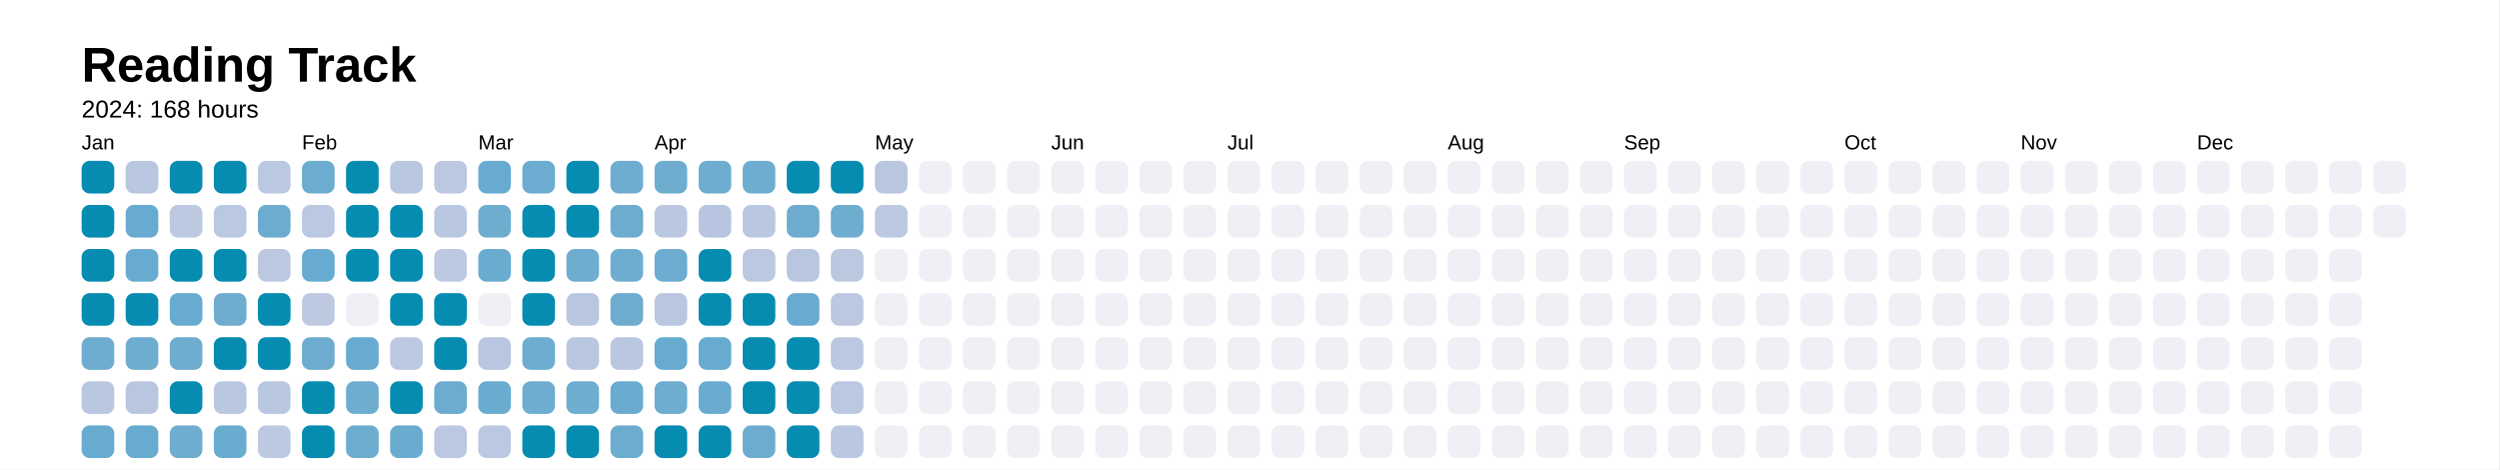
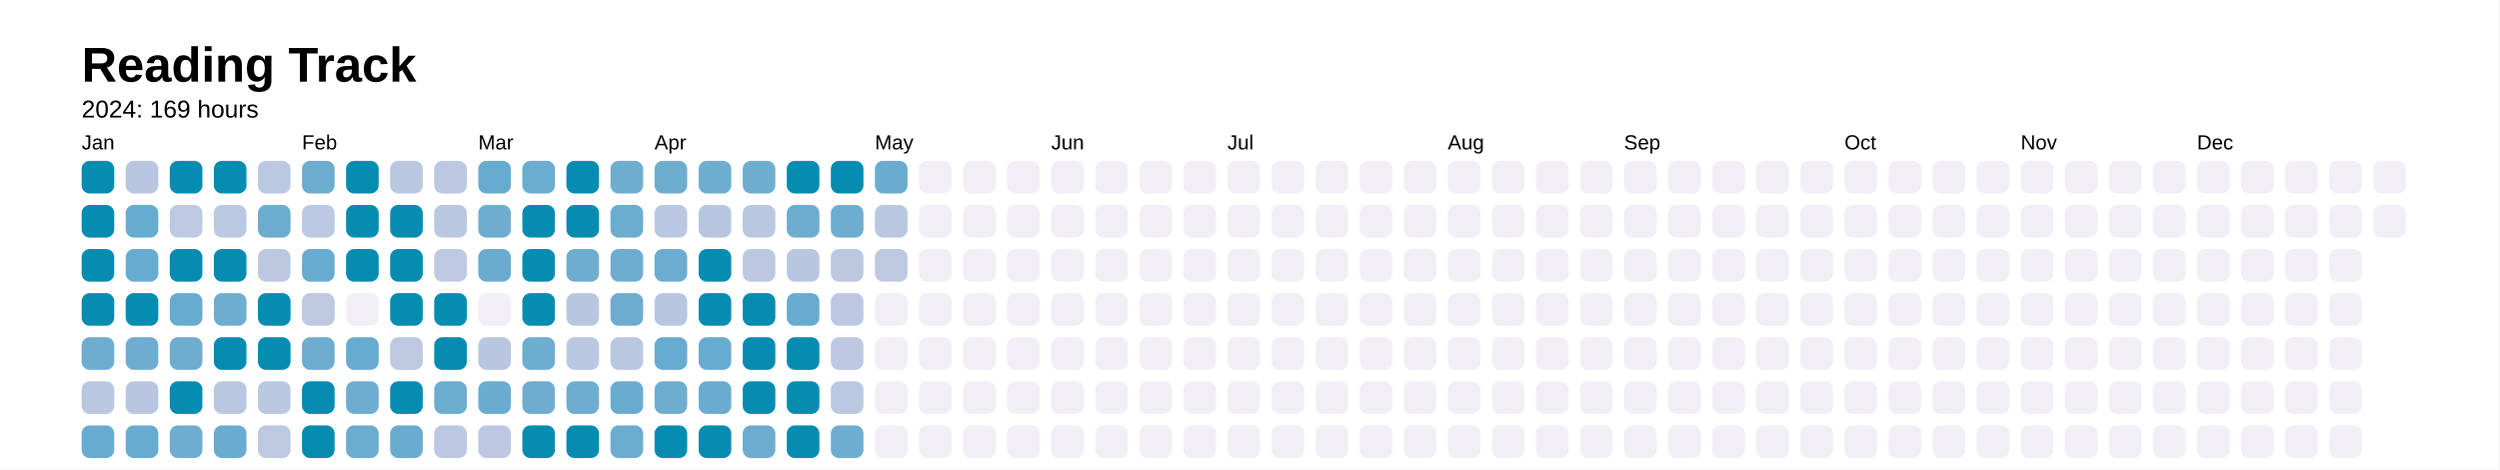
<svg xmlns="http://www.w3.org/2000/svg" baseProfile="full" height="57.5mm" version="1.1" viewBox="0,0,306.2,57.5" width="306.2mm">
  <defs />
  <rect fill="#FFFFFF" height="57.5" width="306.2" x="0" y="0" />
  <text fill="#000000" style="font-size:6px; font-family:Arial; font-weight:bold;" x="10" y="10">Reading Track</text>
-   <text fill="#000000" style="font-size:3px; font-family:Arial;" x="10" y="14.4">2024: 168 hours</text>
+   <text fill="#000000" style="font-size:3px; font-family:Arial;" x="10" y="14.4">2024: 169 hours</text>
  <text fill="#000000" style="font-size:2.5px; font-family:Arial" x="10" y="18.3">Jan</text>
  <rect fill="#058cb0" height="4" rx="1" ry="1" width="4" x="10" y="19.7" />
  <rect fill="#058cb0" height="4" rx="1" ry="1" width="4" x="10" y="25.1" />
  <rect fill="#058cb0" height="4" rx="1" ry="1" width="4" x="10" y="30.5" />
  <rect fill="#058cb0" height="4" rx="1" ry="1" width="4" x="10" y="35.9" />
  <rect fill="#6eadcf" height="4" rx="1" ry="1" width="4" x="10" y="41.3" />
  <rect fill="#bac7e0" height="4" rx="1" ry="1" width="4" x="10" y="46.7" />
  <rect fill="#67abd0" height="4" rx="1" ry="1" width="4" x="10" y="52.1" />
  <rect fill="#b8c6e0" height="4" rx="1" ry="1" width="4" x="15.4" y="19.7" />
  <rect fill="#68abd0" height="4" rx="1" ry="1" width="4" x="15.4" y="25.1" />
  <rect fill="#67abd0" height="4" rx="1" ry="1" width="4" x="15.4" y="30.5" />
  <rect fill="#058cb0" height="4" rx="1" ry="1" width="4" x="15.4" y="35.9" />
  <rect fill="#6eadcf" height="4" rx="1" ry="1" width="4" x="15.4" y="41.3" />
  <rect fill="#b9c6e0" height="4" rx="1" ry="1" width="4" x="15.4" y="46.7" />
  <rect fill="#67abd0" height="4" rx="1" ry="1" width="4" x="15.4" y="52.1" />
  <rect fill="#058cb0" height="4" rx="1" ry="1" width="4" x="20.8" y="19.7" />
  <rect fill="#bcc9e1" height="4" rx="1" ry="1" width="4" x="20.8" y="25.1" />
  <rect fill="#058cb0" height="4" rx="1" ry="1" width="4" x="20.8" y="30.5" />
  <rect fill="#68abd0" height="4" rx="1" ry="1" width="4" x="20.8" y="35.9" />
  <rect fill="#6fadcf" height="4" rx="1" ry="1" width="4" x="20.8" y="41.3" />
  <rect fill="#058cb0" height="4" rx="1" ry="1" width="4" x="20.8" y="46.7" />
  <rect fill="#6eadcf" height="4" rx="1" ry="1" width="4" x="20.8" y="52.1" />
  <rect fill="#058cb0" height="4" rx="1" ry="1" width="4" x="26.2" y="19.7" />
  <rect fill="#bbc8e1" height="4" rx="1" ry="1" width="4" x="26.2" y="25.1" />
  <rect fill="#058cb0" height="4" rx="1" ry="1" width="4" x="26.2" y="30.5" />
  <rect fill="#6eadcf" height="4" rx="1" ry="1" width="4" x="26.2" y="35.9" />
  <rect fill="#058cb0" height="4" rx="1" ry="1" width="4" x="26.2" y="41.3" />
  <rect fill="#b9c7e0" height="4" rx="1" ry="1" width="4" x="26.2" y="46.7" />
  <rect fill="#6aacd0" height="4" rx="1" ry="1" width="4" x="26.2" y="52.1" />
  <rect fill="#bbc8e1" height="4" rx="1" ry="1" width="4" x="31.6" y="19.7" />
  <rect fill="#6caccf" height="4" rx="1" ry="1" width="4" x="31.6" y="25.1" />
  <rect fill="#bbc8e0" height="4" rx="1" ry="1" width="4" x="31.6" y="30.5" />
  <rect fill="#058cb0" height="4" rx="1" ry="1" width="4" x="31.6" y="35.9" />
  <rect fill="#058cb0" height="4" rx="1" ry="1" width="4" x="31.6" y="41.3" />
  <rect fill="#bac7e0" height="4" rx="1" ry="1" width="4" x="31.6" y="46.7" />
  <rect fill="#bcc9e1" height="4" rx="1" ry="1" width="4" x="31.6" y="52.1" />
  <text fill="#000000" style="font-size:2.5px; font-family:Arial" x="37.0" y="18.3">Feb</text>
  <rect fill="#6caccf" height="4" rx="1" ry="1" width="4" x="37.0" y="19.7" />
  <rect fill="#bbc8e1" height="4" rx="1" ry="1" width="4" x="37.0" y="25.1" />
  <rect fill="#68abd0" height="4" rx="1" ry="1" width="4" x="37.0" y="30.5" />
  <rect fill="#bdc9e1" height="4" rx="1" ry="1" width="4" x="37.0" y="35.9" />
  <rect fill="#6daccf" height="4" rx="1" ry="1" width="4" x="37.0" y="41.3" />
  <rect fill="#058cb0" height="4" rx="1" ry="1" width="4" x="37.0" y="46.7" />
  <rect fill="#058cb0" height="4" rx="1" ry="1" width="4" x="37.0" y="52.1" />
  <rect fill="#058cb0" height="4" rx="1" ry="1" width="4" x="42.4" y="19.7" />
  <rect fill="#058cb0" height="4" rx="1" ry="1" width="4" x="42.4" y="25.1" />
  <rect fill="#058cb0" height="4" rx="1" ry="1" width="4" x="42.4" y="30.5" />
  <rect fill="#f1eef6" height="4" rx="1" ry="1" width="4" x="42.4" y="35.9" />
  <rect fill="#67abd0" height="4" rx="1" ry="1" width="4" x="42.4" y="41.3" />
  <rect fill="#6eadcf" height="4" rx="1" ry="1" width="4" x="42.4" y="46.7" />
  <rect fill="#6baccf" height="4" rx="1" ry="1" width="4" x="42.4" y="52.1" />
  <rect fill="#bac7e0" height="4" rx="1" ry="1" width="4" x="47.8" y="19.7" />
  <rect fill="#058cb0" height="4" rx="1" ry="1" width="4" x="47.8" y="25.1" />
  <rect fill="#058cb0" height="4" rx="1" ry="1" width="4" x="47.8" y="30.5" />
  <rect fill="#058cb0" height="4" rx="1" ry="1" width="4" x="47.8" y="35.9" />
  <rect fill="#bdc9e1" height="4" rx="1" ry="1" width="4" x="47.8" y="41.3" />
  <rect fill="#058cb0" height="4" rx="1" ry="1" width="4" x="47.8" y="46.7" />
  <rect fill="#6aacd0" height="4" rx="1" ry="1" width="4" x="47.8" y="52.1" />
  <rect fill="#bcc8e1" height="4" rx="1" ry="1" width="4" x="53.2" y="19.7" />
  <rect fill="#bac7e0" height="4" rx="1" ry="1" width="4" x="53.2" y="25.1" />
  <rect fill="#bdc9e1" height="4" rx="1" ry="1" width="4" x="53.2" y="30.5" />
  <rect fill="#058cb0" height="4" rx="1" ry="1" width="4" x="53.2" y="35.9" />
  <rect fill="#058cb0" height="4" rx="1" ry="1" width="4" x="53.2" y="41.3" />
  <rect fill="#6caccf" height="4" rx="1" ry="1" width="4" x="53.2" y="46.7" />
  <rect fill="#bcc8e1" height="4" rx="1" ry="1" width="4" x="53.2" y="52.1" />
  <text fill="#000000" style="font-size:2.5px; font-family:Arial" x="58.6" y="18.3">Mar</text>
  <rect fill="#68abd0" height="4" rx="1" ry="1" width="4" x="58.6" y="19.7" />
  <rect fill="#6fadcf" height="4" rx="1" ry="1" width="4" x="58.6" y="25.1" />
  <rect fill="#69acd0" height="4" rx="1" ry="1" width="4" x="58.6" y="30.5" />
  <rect fill="#f1eef6" height="4" rx="1" ry="1" width="4" x="58.6" y="35.9" />
  <rect fill="#b9c6e0" height="4" rx="1" ry="1" width="4" x="58.6" y="41.3" />
  <rect fill="#69acd0" height="4" rx="1" ry="1" width="4" x="58.6" y="46.7" />
  <rect fill="#bcc8e1" height="4" rx="1" ry="1" width="4" x="58.6" y="52.1" />
  <rect fill="#6bacd0" height="4" rx="1" ry="1" width="4" x="64" y="19.7" />
  <rect fill="#058cb0" height="4" rx="1" ry="1" width="4" x="64" y="25.1" />
  <rect fill="#058cb0" height="4" rx="1" ry="1" width="4" x="64" y="30.5" />
  <rect fill="#058cb0" height="4" rx="1" ry="1" width="4" x="64" y="35.9" />
  <rect fill="#6dadcf" height="4" rx="1" ry="1" width="4" x="64" y="41.3" />
  <rect fill="#6eadcf" height="4" rx="1" ry="1" width="4" x="64" y="46.7" />
  <rect fill="#058cb0" height="4" rx="1" ry="1" width="4" x="64" y="52.1" />
  <rect fill="#058cb0" height="4" rx="1" ry="1" width="4" x="69.4" y="19.7" />
  <rect fill="#058cb0" height="4" rx="1" ry="1" width="4" x="69.4" y="25.1" />
  <rect fill="#6eadcf" height="4" rx="1" ry="1" width="4" x="69.4" y="30.5" />
  <rect fill="#b9c6e0" height="4" rx="1" ry="1" width="4" x="69.4" y="35.9" />
  <rect fill="#bac7e0" height="4" rx="1" ry="1" width="4" x="69.4" y="41.3" />
  <rect fill="#6eadcf" height="4" rx="1" ry="1" width="4" x="69.4" y="46.7" />
  <rect fill="#058cb0" height="4" rx="1" ry="1" width="4" x="69.4" y="52.1" />
  <rect fill="#6eadcf" height="4" rx="1" ry="1" width="4" x="74.8" y="19.7" />
  <rect fill="#6baccf" height="4" rx="1" ry="1" width="4" x="74.8" y="25.1" />
  <rect fill="#6eadcf" height="4" rx="1" ry="1" width="4" x="74.8" y="30.5" />
  <rect fill="#6daccf" height="4" rx="1" ry="1" width="4" x="74.8" y="35.9" />
  <rect fill="#bac7e0" height="4" rx="1" ry="1" width="4" x="74.8" y="41.3" />
  <rect fill="#69acd0" height="4" rx="1" ry="1" width="4" x="74.8" y="46.7" />
  <rect fill="#6caccf" height="4" rx="1" ry="1" width="4" x="74.8" y="52.1" />
  <text fill="#000000" style="font-size:2.5px; font-family:Arial" x="80.2" y="18.3">Apr</text>
  <rect fill="#6fadcf" height="4" rx="1" ry="1" width="4" x="80.2" y="19.7" />
  <rect fill="#bac7e0" height="4" rx="1" ry="1" width="4" x="80.2" y="25.1" />
  <rect fill="#6bacd0" height="4" rx="1" ry="1" width="4" x="80.2" y="30.5" />
  <rect fill="#b8c6e0" height="4" rx="1" ry="1" width="4" x="80.2" y="35.9" />
  <rect fill="#67abd0" height="4" rx="1" ry="1" width="4" x="80.2" y="41.3" />
  <rect fill="#6fadcf" height="4" rx="1" ry="1" width="4" x="80.2" y="46.7" />
  <rect fill="#058cb0" height="4" rx="1" ry="1" width="4" x="80.2" y="52.1" />
  <rect fill="#6eadcf" height="4" rx="1" ry="1" width="4" x="85.6" y="19.7" />
  <rect fill="#b7c5e0" height="4" rx="1" ry="1" width="4" x="85.6" y="25.1" />
  <rect fill="#058cb0" height="4" rx="1" ry="1" width="4" x="85.6" y="30.5" />
  <rect fill="#058cb0" height="4" rx="1" ry="1" width="4" x="85.6" y="35.9" />
  <rect fill="#67abd0" height="4" rx="1" ry="1" width="4" x="85.6" y="41.3" />
  <rect fill="#6aacd0" height="4" rx="1" ry="1" width="4" x="85.6" y="46.7" />
  <rect fill="#058cb0" height="4" rx="1" ry="1" width="4" x="85.6" y="52.1" />
  <rect fill="#6eadcf" height="4" rx="1" ry="1" width="4" x="91" y="19.7" />
  <rect fill="#bac7e0" height="4" rx="1" ry="1" width="4" x="91" y="25.1" />
  <rect fill="#bcc8e1" height="4" rx="1" ry="1" width="4" x="91" y="30.5" />
  <rect fill="#058cb0" height="4" rx="1" ry="1" width="4" x="91" y="35.9" />
  <rect fill="#058cb0" height="4" rx="1" ry="1" width="4" x="91" y="41.3" />
  <rect fill="#058cb0" height="4" rx="1" ry="1" width="4" x="91" y="46.7" />
  <rect fill="#6daccf" height="4" rx="1" ry="1" width="4" x="91" y="52.1" />
  <rect fill="#058cb0" height="4" rx="1" ry="1" width="4" x="96.4" y="19.7" />
  <rect fill="#6daccf" height="4" rx="1" ry="1" width="4" x="96.4" y="25.1" />
  <rect fill="#b9c6e0" height="4" rx="1" ry="1" width="4" x="96.4" y="30.5" />
  <rect fill="#69abd0" height="4" rx="1" ry="1" width="4" x="96.4" y="35.9" />
  <rect fill="#058cb0" height="4" rx="1" ry="1" width="4" x="96.4" y="41.3" />
  <rect fill="#058cb0" height="4" rx="1" ry="1" width="4" x="96.4" y="46.7" />
  <rect fill="#058cb0" height="4" rx="1" ry="1" width="4" x="96.4" y="52.1" />
  <rect fill="#058cb0" height="4" rx="1" ry="1" width="4" x="101.8" y="19.7" />
  <rect fill="#6fadcf" height="4" rx="1" ry="1" width="4" x="101.8" y="25.1" />
  <rect fill="#bbc8e0" height="4" rx="1" ry="1" width="4" x="101.8" y="30.5" />
  <rect fill="#bcc8e1" height="4" rx="1" ry="1" width="4" x="101.8" y="35.9" />
  <rect fill="#bcc8e1" height="4" rx="1" ry="1" width="4" x="101.8" y="41.3" />
  <rect fill="#bbc8e1" height="4" rx="1" ry="1" width="4" x="101.8" y="46.7" />
-   <rect fill="#bac7e0" height="4" rx="1" ry="1" width="4" x="101.8" y="52.1" />
+   <rect fill="#6eadcf" height="4" rx="1" ry="1" width="4" x="101.8" y="52.1" />
  <text fill="#000000" style="font-size:2.5px; font-family:Arial" x="107.2" y="18.3">May</text>
-   <rect fill="#b9c6e0" height="4" rx="1" ry="1" width="4" x="107.2" y="19.7" />
-   <rect fill="#bdc9e1" height="4" rx="1" ry="1" width="4" x="107.2" y="25.1" />
-   <rect fill="#f1eef6" height="4" rx="1" ry="1" width="4" x="107.2" y="30.5" />
+   <rect fill="#6aacd0" height="4" rx="1" ry="1" width="4" x="107.2" y="19.7" />
+   <rect fill="#bac7e0" height="4" rx="1" ry="1" width="4" x="107.2" y="25.1" />
+   <rect fill="#bdc9e1" height="4" rx="1" ry="1" width="4" x="107.2" y="30.5" />
  <rect fill="#f1eef6" height="4" rx="1" ry="1" width="4" x="107.2" y="35.9" />
  <rect fill="#f1eef6" height="4" rx="1" ry="1" width="4" x="107.2" y="41.3" />
  <rect fill="#f1eef6" height="4" rx="1" ry="1" width="4" x="107.2" y="46.7" />
  <rect fill="#f1eef6" height="4" rx="1" ry="1" width="4" x="107.2" y="52.1" />
  <rect fill="#f1eef6" height="4" rx="1" ry="1" width="4" x="112.6" y="19.7" />
  <rect fill="#f1eef6" height="4" rx="1" ry="1" width="4" x="112.6" y="25.1" />
  <rect fill="#f1eef6" height="4" rx="1" ry="1" width="4" x="112.6" y="30.5" />
  <rect fill="#f1eef6" height="4" rx="1" ry="1" width="4" x="112.6" y="35.9" />
  <rect fill="#f1eef6" height="4" rx="1" ry="1" width="4" x="112.6" y="41.3" />
  <rect fill="#f1eef6" height="4" rx="1" ry="1" width="4" x="112.6" y="46.7" />
  <rect fill="#f1eef6" height="4" rx="1" ry="1" width="4" x="112.6" y="52.1" />
  <rect fill="#f1eef6" height="4" rx="1" ry="1" width="4" x="118" y="19.7" />
  <rect fill="#f1eef6" height="4" rx="1" ry="1" width="4" x="118" y="25.1" />
  <rect fill="#f1eef6" height="4" rx="1" ry="1" width="4" x="118" y="30.5" />
  <rect fill="#f1eef6" height="4" rx="1" ry="1" width="4" x="118" y="35.9" />
  <rect fill="#f1eef6" height="4" rx="1" ry="1" width="4" x="118" y="41.3" />
  <rect fill="#f1eef6" height="4" rx="1" ry="1" width="4" x="118" y="46.7" />
  <rect fill="#f1eef6" height="4" rx="1" ry="1" width="4" x="118" y="52.1" />
  <rect fill="#f1eef6" height="4" rx="1" ry="1" width="4" x="123.4" y="19.7" />
  <rect fill="#f1eef6" height="4" rx="1" ry="1" width="4" x="123.4" y="25.1" />
  <rect fill="#f1eef6" height="4" rx="1" ry="1" width="4" x="123.4" y="30.5" />
  <rect fill="#f1eef6" height="4" rx="1" ry="1" width="4" x="123.4" y="35.9" />
  <rect fill="#f1eef6" height="4" rx="1" ry="1" width="4" x="123.4" y="41.3" />
  <rect fill="#f1eef6" height="4" rx="1" ry="1" width="4" x="123.4" y="46.7" />
  <rect fill="#f1eef6" height="4" rx="1" ry="1" width="4" x="123.4" y="52.1" />
  <text fill="#000000" style="font-size:2.5px; font-family:Arial" x="128.8" y="18.3">Jun</text>
  <rect fill="#f1eef6" height="4" rx="1" ry="1" width="4" x="128.8" y="19.7" />
  <rect fill="#f1eef6" height="4" rx="1" ry="1" width="4" x="128.8" y="25.1" />
  <rect fill="#f1eef6" height="4" rx="1" ry="1" width="4" x="128.8" y="30.5" />
  <rect fill="#f1eef6" height="4" rx="1" ry="1" width="4" x="128.8" y="35.9" />
  <rect fill="#f1eef6" height="4" rx="1" ry="1" width="4" x="128.8" y="41.3" />
  <rect fill="#f1eef6" height="4" rx="1" ry="1" width="4" x="128.8" y="46.7" />
  <rect fill="#f1eef6" height="4" rx="1" ry="1" width="4" x="128.8" y="52.1" />
  <rect fill="#f1eef6" height="4" rx="1" ry="1" width="4" x="134.2" y="19.7" />
  <rect fill="#f1eef6" height="4" rx="1" ry="1" width="4" x="134.2" y="25.1" />
  <rect fill="#f1eef6" height="4" rx="1" ry="1" width="4" x="134.2" y="30.5" />
  <rect fill="#f1eef6" height="4" rx="1" ry="1" width="4" x="134.2" y="35.9" />
  <rect fill="#f1eef6" height="4" rx="1" ry="1" width="4" x="134.2" y="41.3" />
  <rect fill="#f1eef6" height="4" rx="1" ry="1" width="4" x="134.2" y="46.7" />
  <rect fill="#f1eef6" height="4" rx="1" ry="1" width="4" x="134.2" y="52.1" />
  <rect fill="#f1eef6" height="4" rx="1" ry="1" width="4" x="139.6" y="19.7" />
  <rect fill="#f1eef6" height="4" rx="1" ry="1" width="4" x="139.6" y="25.1" />
  <rect fill="#f1eef6" height="4" rx="1" ry="1" width="4" x="139.6" y="30.5" />
  <rect fill="#f1eef6" height="4" rx="1" ry="1" width="4" x="139.6" y="35.9" />
  <rect fill="#f1eef6" height="4" rx="1" ry="1" width="4" x="139.6" y="41.3" />
  <rect fill="#f1eef6" height="4" rx="1" ry="1" width="4" x="139.6" y="46.7" />
  <rect fill="#f1eef6" height="4" rx="1" ry="1" width="4" x="139.6" y="52.1" />
  <rect fill="#f1eef6" height="4" rx="1" ry="1" width="4" x="145" y="19.7" />
  <rect fill="#f1eef6" height="4" rx="1" ry="1" width="4" x="145" y="25.1" />
  <rect fill="#f1eef6" height="4" rx="1" ry="1" width="4" x="145" y="30.5" />
  <rect fill="#f1eef6" height="4" rx="1" ry="1" width="4" x="145" y="35.9" />
  <rect fill="#f1eef6" height="4" rx="1" ry="1" width="4" x="145" y="41.3" />
  <rect fill="#f1eef6" height="4" rx="1" ry="1" width="4" x="145" y="46.7" />
  <rect fill="#f1eef6" height="4" rx="1" ry="1" width="4" x="145" y="52.1" />
  <text fill="#000000" style="font-size:2.5px; font-family:Arial" x="150.4" y="18.3">Jul</text>
  <rect fill="#f1eef6" height="4" rx="1" ry="1" width="4" x="150.4" y="19.7" />
  <rect fill="#f1eef6" height="4" rx="1" ry="1" width="4" x="150.4" y="25.1" />
  <rect fill="#f1eef6" height="4" rx="1" ry="1" width="4" x="150.4" y="30.5" />
  <rect fill="#f1eef6" height="4" rx="1" ry="1" width="4" x="150.4" y="35.9" />
  <rect fill="#f1eef6" height="4" rx="1" ry="1" width="4" x="150.4" y="41.3" />
  <rect fill="#f1eef6" height="4" rx="1" ry="1" width="4" x="150.4" y="46.7" />
  <rect fill="#f1eef6" height="4" rx="1" ry="1" width="4" x="150.4" y="52.1" />
  <rect fill="#f1eef6" height="4" rx="1" ry="1" width="4" x="155.8" y="19.7" />
  <rect fill="#f1eef6" height="4" rx="1" ry="1" width="4" x="155.8" y="25.1" />
  <rect fill="#f1eef6" height="4" rx="1" ry="1" width="4" x="155.8" y="30.5" />
  <rect fill="#f1eef6" height="4" rx="1" ry="1" width="4" x="155.8" y="35.9" />
  <rect fill="#f1eef6" height="4" rx="1" ry="1" width="4" x="155.8" y="41.3" />
  <rect fill="#f1eef6" height="4" rx="1" ry="1" width="4" x="155.8" y="46.7" />
  <rect fill="#f1eef6" height="4" rx="1" ry="1" width="4" x="155.8" y="52.1" />
  <rect fill="#f1eef6" height="4" rx="1" ry="1" width="4" x="161.2" y="19.7" />
  <rect fill="#f1eef6" height="4" rx="1" ry="1" width="4" x="161.2" y="25.1" />
  <rect fill="#f1eef6" height="4" rx="1" ry="1" width="4" x="161.2" y="30.5" />
  <rect fill="#f1eef6" height="4" rx="1" ry="1" width="4" x="161.2" y="35.9" />
  <rect fill="#f1eef6" height="4" rx="1" ry="1" width="4" x="161.2" y="41.3" />
  <rect fill="#f1eef6" height="4" rx="1" ry="1" width="4" x="161.2" y="46.7" />
  <rect fill="#f1eef6" height="4" rx="1" ry="1" width="4" x="161.2" y="52.1" />
  <rect fill="#f1eef6" height="4" rx="1" ry="1" width="4" x="166.6" y="19.7" />
  <rect fill="#f1eef6" height="4" rx="1" ry="1" width="4" x="166.6" y="25.1" />
  <rect fill="#f1eef6" height="4" rx="1" ry="1" width="4" x="166.6" y="30.5" />
  <rect fill="#f1eef6" height="4" rx="1" ry="1" width="4" x="166.6" y="35.9" />
  <rect fill="#f1eef6" height="4" rx="1" ry="1" width="4" x="166.6" y="41.3" />
  <rect fill="#f1eef6" height="4" rx="1" ry="1" width="4" x="166.6" y="46.7" />
  <rect fill="#f1eef6" height="4" rx="1" ry="1" width="4" x="166.6" y="52.1" />
  <rect fill="#f1eef6" height="4" rx="1" ry="1" width="4" x="172" y="19.7" />
  <rect fill="#f1eef6" height="4" rx="1" ry="1" width="4" x="172" y="25.1" />
  <rect fill="#f1eef6" height="4" rx="1" ry="1" width="4" x="172" y="30.5" />
  <rect fill="#f1eef6" height="4" rx="1" ry="1" width="4" x="172" y="35.9" />
  <rect fill="#f1eef6" height="4" rx="1" ry="1" width="4" x="172" y="41.3" />
  <rect fill="#f1eef6" height="4" rx="1" ry="1" width="4" x="172" y="46.7" />
  <rect fill="#f1eef6" height="4" rx="1" ry="1" width="4" x="172" y="52.1" />
  <text fill="#000000" style="font-size:2.5px; font-family:Arial" x="177.4" y="18.3">Aug</text>
  <rect fill="#f1eef6" height="4" rx="1" ry="1" width="4" x="177.4" y="19.7" />
  <rect fill="#f1eef6" height="4" rx="1" ry="1" width="4" x="177.4" y="25.1" />
  <rect fill="#f1eef6" height="4" rx="1" ry="1" width="4" x="177.4" y="30.5" />
  <rect fill="#f1eef6" height="4" rx="1" ry="1" width="4" x="177.4" y="35.9" />
  <rect fill="#f1eef6" height="4" rx="1" ry="1" width="4" x="177.4" y="41.3" />
  <rect fill="#f1eef6" height="4" rx="1" ry="1" width="4" x="177.4" y="46.7" />
  <rect fill="#f1eef6" height="4" rx="1" ry="1" width="4" x="177.4" y="52.1" />
  <rect fill="#f1eef6" height="4" rx="1" ry="1" width="4" x="182.8" y="19.7" />
  <rect fill="#f1eef6" height="4" rx="1" ry="1" width="4" x="182.8" y="25.1" />
  <rect fill="#f1eef6" height="4" rx="1" ry="1" width="4" x="182.8" y="30.5" />
  <rect fill="#f1eef6" height="4" rx="1" ry="1" width="4" x="182.8" y="35.9" />
  <rect fill="#f1eef6" height="4" rx="1" ry="1" width="4" x="182.8" y="41.3" />
  <rect fill="#f1eef6" height="4" rx="1" ry="1" width="4" x="182.8" y="46.7" />
  <rect fill="#f1eef6" height="4" rx="1" ry="1" width="4" x="182.8" y="52.1" />
  <rect fill="#f1eef6" height="4" rx="1" ry="1" width="4" x="188.2" y="19.7" />
  <rect fill="#f1eef6" height="4" rx="1" ry="1" width="4" x="188.2" y="25.1" />
  <rect fill="#f1eef6" height="4" rx="1" ry="1" width="4" x="188.2" y="30.5" />
  <rect fill="#f1eef6" height="4" rx="1" ry="1" width="4" x="188.2" y="35.9" />
  <rect fill="#f1eef6" height="4" rx="1" ry="1" width="4" x="188.2" y="41.3" />
  <rect fill="#f1eef6" height="4" rx="1" ry="1" width="4" x="188.2" y="46.7" />
  <rect fill="#f1eef6" height="4" rx="1" ry="1" width="4" x="188.2" y="52.1" />
  <rect fill="#f1eef6" height="4" rx="1" ry="1" width="4" x="193.6" y="19.7" />
  <rect fill="#f1eef6" height="4" rx="1" ry="1" width="4" x="193.6" y="25.1" />
  <rect fill="#f1eef6" height="4" rx="1" ry="1" width="4" x="193.6" y="30.5" />
  <rect fill="#f1eef6" height="4" rx="1" ry="1" width="4" x="193.6" y="35.9" />
  <rect fill="#f1eef6" height="4" rx="1" ry="1" width="4" x="193.6" y="41.3" />
  <rect fill="#f1eef6" height="4" rx="1" ry="1" width="4" x="193.6" y="46.7" />
  <rect fill="#f1eef6" height="4" rx="1" ry="1" width="4" x="193.6" y="52.1" />
  <text fill="#000000" style="font-size:2.5px; font-family:Arial" x="199" y="18.3">Sep</text>
  <rect fill="#f1eef6" height="4" rx="1" ry="1" width="4" x="199" y="19.7" />
  <rect fill="#f1eef6" height="4" rx="1" ry="1" width="4" x="199" y="25.1" />
  <rect fill="#f1eef6" height="4" rx="1" ry="1" width="4" x="199" y="30.5" />
  <rect fill="#f1eef6" height="4" rx="1" ry="1" width="4" x="199" y="35.9" />
  <rect fill="#f1eef6" height="4" rx="1" ry="1" width="4" x="199" y="41.3" />
  <rect fill="#f1eef6" height="4" rx="1" ry="1" width="4" x="199" y="46.7" />
  <rect fill="#f1eef6" height="4" rx="1" ry="1" width="4" x="199" y="52.1" />
  <rect fill="#f1eef6" height="4" rx="1" ry="1" width="4" x="204.4" y="19.7" />
  <rect fill="#f1eef6" height="4" rx="1" ry="1" width="4" x="204.4" y="25.1" />
  <rect fill="#f1eef6" height="4" rx="1" ry="1" width="4" x="204.4" y="30.5" />
  <rect fill="#f1eef6" height="4" rx="1" ry="1" width="4" x="204.4" y="35.9" />
  <rect fill="#f1eef6" height="4" rx="1" ry="1" width="4" x="204.4" y="41.3" />
  <rect fill="#f1eef6" height="4" rx="1" ry="1" width="4" x="204.4" y="46.7" />
  <rect fill="#f1eef6" height="4" rx="1" ry="1" width="4" x="204.4" y="52.1" />
  <rect fill="#f1eef6" height="4" rx="1" ry="1" width="4" x="209.8" y="19.7" />
  <rect fill="#f1eef6" height="4" rx="1" ry="1" width="4" x="209.8" y="25.1" />
  <rect fill="#f1eef6" height="4" rx="1" ry="1" width="4" x="209.8" y="30.5" />
  <rect fill="#f1eef6" height="4" rx="1" ry="1" width="4" x="209.8" y="35.9" />
  <rect fill="#f1eef6" height="4" rx="1" ry="1" width="4" x="209.8" y="41.3" />
  <rect fill="#f1eef6" height="4" rx="1" ry="1" width="4" x="209.8" y="46.7" />
  <rect fill="#f1eef6" height="4" rx="1" ry="1" width="4" x="209.8" y="52.1" />
  <rect fill="#f1eef6" height="4" rx="1" ry="1" width="4" x="215.2" y="19.7" />
  <rect fill="#f1eef6" height="4" rx="1" ry="1" width="4" x="215.2" y="25.1" />
  <rect fill="#f1eef6" height="4" rx="1" ry="1" width="4" x="215.2" y="30.5" />
  <rect fill="#f1eef6" height="4" rx="1" ry="1" width="4" x="215.2" y="35.9" />
  <rect fill="#f1eef6" height="4" rx="1" ry="1" width="4" x="215.2" y="41.3" />
  <rect fill="#f1eef6" height="4" rx="1" ry="1" width="4" x="215.2" y="46.7" />
  <rect fill="#f1eef6" height="4" rx="1" ry="1" width="4" x="215.2" y="52.1" />
  <rect fill="#f1eef6" height="4" rx="1" ry="1" width="4" x="220.6" y="19.7" />
  <rect fill="#f1eef6" height="4" rx="1" ry="1" width="4" x="220.6" y="25.1" />
  <rect fill="#f1eef6" height="4" rx="1" ry="1" width="4" x="220.6" y="30.5" />
  <rect fill="#f1eef6" height="4" rx="1" ry="1" width="4" x="220.6" y="35.9" />
  <rect fill="#f1eef6" height="4" rx="1" ry="1" width="4" x="220.6" y="41.3" />
  <rect fill="#f1eef6" height="4" rx="1" ry="1" width="4" x="220.6" y="46.7" />
  <rect fill="#f1eef6" height="4" rx="1" ry="1" width="4" x="220.6" y="52.1" />
  <text fill="#000000" style="font-size:2.5px; font-family:Arial" x="226" y="18.3">Oct</text>
  <rect fill="#f1eef6" height="4" rx="1" ry="1" width="4" x="226" y="19.7" />
  <rect fill="#f1eef6" height="4" rx="1" ry="1" width="4" x="226" y="25.1" />
  <rect fill="#f1eef6" height="4" rx="1" ry="1" width="4" x="226" y="30.5" />
  <rect fill="#f1eef6" height="4" rx="1" ry="1" width="4" x="226" y="35.9" />
  <rect fill="#f1eef6" height="4" rx="1" ry="1" width="4" x="226" y="41.3" />
  <rect fill="#f1eef6" height="4" rx="1" ry="1" width="4" x="226" y="46.7" />
  <rect fill="#f1eef6" height="4" rx="1" ry="1" width="4" x="226" y="52.1" />
  <rect fill="#f1eef6" height="4" rx="1" ry="1" width="4" x="231.4" y="19.7" />
  <rect fill="#f1eef6" height="4" rx="1" ry="1" width="4" x="231.4" y="25.1" />
  <rect fill="#f1eef6" height="4" rx="1" ry="1" width="4" x="231.4" y="30.5" />
  <rect fill="#f1eef6" height="4" rx="1" ry="1" width="4" x="231.4" y="35.9" />
  <rect fill="#f1eef6" height="4" rx="1" ry="1" width="4" x="231.4" y="41.3" />
  <rect fill="#f1eef6" height="4" rx="1" ry="1" width="4" x="231.4" y="46.7" />
  <rect fill="#f1eef6" height="4" rx="1" ry="1" width="4" x="231.4" y="52.1" />
  <rect fill="#f1eef6" height="4" rx="1" ry="1" width="4" x="236.8" y="19.7" />
  <rect fill="#f1eef6" height="4" rx="1" ry="1" width="4" x="236.8" y="25.1" />
  <rect fill="#f1eef6" height="4" rx="1" ry="1" width="4" x="236.8" y="30.5" />
  <rect fill="#f1eef6" height="4" rx="1" ry="1" width="4" x="236.8" y="35.9" />
  <rect fill="#f1eef6" height="4" rx="1" ry="1" width="4" x="236.8" y="41.3" />
  <rect fill="#f1eef6" height="4" rx="1" ry="1" width="4" x="236.8" y="46.7" />
  <rect fill="#f1eef6" height="4" rx="1" ry="1" width="4" x="236.8" y="52.1" />
  <rect fill="#f1eef6" height="4" rx="1" ry="1" width="4" x="242.2" y="19.7" />
  <rect fill="#f1eef6" height="4" rx="1" ry="1" width="4" x="242.2" y="25.1" />
  <rect fill="#f1eef6" height="4" rx="1" ry="1" width="4" x="242.2" y="30.5" />
  <rect fill="#f1eef6" height="4" rx="1" ry="1" width="4" x="242.2" y="35.9" />
  <rect fill="#f1eef6" height="4" rx="1" ry="1" width="4" x="242.2" y="41.3" />
  <rect fill="#f1eef6" height="4" rx="1" ry="1" width="4" x="242.2" y="46.7" />
  <rect fill="#f1eef6" height="4" rx="1" ry="1" width="4" x="242.2" y="52.1" />
  <text fill="#000000" style="font-size:2.5px; font-family:Arial" x="247.6" y="18.3">Nov</text>
  <rect fill="#f1eef6" height="4" rx="1" ry="1" width="4" x="247.6" y="19.7" />
  <rect fill="#f1eef6" height="4" rx="1" ry="1" width="4" x="247.6" y="25.1" />
  <rect fill="#f1eef6" height="4" rx="1" ry="1" width="4" x="247.6" y="30.5" />
  <rect fill="#f1eef6" height="4" rx="1" ry="1" width="4" x="247.6" y="35.9" />
  <rect fill="#f1eef6" height="4" rx="1" ry="1" width="4" x="247.6" y="41.3" />
  <rect fill="#f1eef6" height="4" rx="1" ry="1" width="4" x="247.6" y="46.7" />
  <rect fill="#f1eef6" height="4" rx="1" ry="1" width="4" x="247.6" y="52.1" />
  <rect fill="#f1eef6" height="4" rx="1" ry="1" width="4" x="253" y="19.7" />
  <rect fill="#f1eef6" height="4" rx="1" ry="1" width="4" x="253" y="25.1" />
  <rect fill="#f1eef6" height="4" rx="1" ry="1" width="4" x="253" y="30.5" />
  <rect fill="#f1eef6" height="4" rx="1" ry="1" width="4" x="253" y="35.9" />
  <rect fill="#f1eef6" height="4" rx="1" ry="1" width="4" x="253" y="41.3" />
  <rect fill="#f1eef6" height="4" rx="1" ry="1" width="4" x="253" y="46.7" />
  <rect fill="#f1eef6" height="4" rx="1" ry="1" width="4" x="253" y="52.1" />
  <rect fill="#f1eef6" height="4" rx="1" ry="1" width="4" x="258.4" y="19.7" />
  <rect fill="#f1eef6" height="4" rx="1" ry="1" width="4" x="258.4" y="25.1" />
  <rect fill="#f1eef6" height="4" rx="1" ry="1" width="4" x="258.4" y="30.5" />
  <rect fill="#f1eef6" height="4" rx="1" ry="1" width="4" x="258.4" y="35.9" />
  <rect fill="#f1eef6" height="4" rx="1" ry="1" width="4" x="258.4" y="41.3" />
  <rect fill="#f1eef6" height="4" rx="1" ry="1" width="4" x="258.4" y="46.7" />
  <rect fill="#f1eef6" height="4" rx="1" ry="1" width="4" x="258.4" y="52.1" />
  <rect fill="#f1eef6" height="4" rx="1" ry="1" width="4" x="263.8" y="19.7" />
  <rect fill="#f1eef6" height="4" rx="1" ry="1" width="4" x="263.8" y="25.1" />
  <rect fill="#f1eef6" height="4" rx="1" ry="1" width="4" x="263.8" y="30.5" />
  <rect fill="#f1eef6" height="4" rx="1" ry="1" width="4" x="263.8" y="35.9" />
  <rect fill="#f1eef6" height="4" rx="1" ry="1" width="4" x="263.8" y="41.3" />
  <rect fill="#f1eef6" height="4" rx="1" ry="1" width="4" x="263.8" y="46.7" />
  <rect fill="#f1eef6" height="4" rx="1" ry="1" width="4" x="263.8" y="52.1" />
  <text fill="#000000" style="font-size:2.5px; font-family:Arial" x="269.2" y="18.3">Dec</text>
  <rect fill="#f1eef6" height="4" rx="1" ry="1" width="4" x="269.2" y="19.7" />
  <rect fill="#f1eef6" height="4" rx="1" ry="1" width="4" x="269.2" y="25.1" />
  <rect fill="#f1eef6" height="4" rx="1" ry="1" width="4" x="269.2" y="30.5" />
  <rect fill="#f1eef6" height="4" rx="1" ry="1" width="4" x="269.2" y="35.9" />
  <rect fill="#f1eef6" height="4" rx="1" ry="1" width="4" x="269.2" y="41.3" />
  <rect fill="#f1eef6" height="4" rx="1" ry="1" width="4" x="269.2" y="46.7" />
  <rect fill="#f1eef6" height="4" rx="1" ry="1" width="4" x="269.2" y="52.1" />
  <rect fill="#f1eef6" height="4" rx="1" ry="1" width="4" x="274.6" y="19.7" />
  <rect fill="#f1eef6" height="4" rx="1" ry="1" width="4" x="274.6" y="25.1" />
  <rect fill="#f1eef6" height="4" rx="1" ry="1" width="4" x="274.6" y="30.5" />
  <rect fill="#f1eef6" height="4" rx="1" ry="1" width="4" x="274.6" y="35.9" />
  <rect fill="#f1eef6" height="4" rx="1" ry="1" width="4" x="274.6" y="41.3" />
  <rect fill="#f1eef6" height="4" rx="1" ry="1" width="4" x="274.6" y="46.7" />
  <rect fill="#f1eef6" height="4" rx="1" ry="1" width="4" x="274.6" y="52.1" />
  <rect fill="#f1eef6" height="4" rx="1" ry="1" width="4" x="280" y="19.7" />
  <rect fill="#f1eef6" height="4" rx="1" ry="1" width="4" x="280" y="25.1" />
  <rect fill="#f1eef6" height="4" rx="1" ry="1" width="4" x="280" y="30.5" />
  <rect fill="#f1eef6" height="4" rx="1" ry="1" width="4" x="280" y="35.9" />
  <rect fill="#f1eef6" height="4" rx="1" ry="1" width="4" x="280" y="41.3" />
  <rect fill="#f1eef6" height="4" rx="1" ry="1" width="4" x="280" y="46.7" />
  <rect fill="#f1eef6" height="4" rx="1" ry="1" width="4" x="280" y="52.1" />
  <rect fill="#f1eef6" height="4" rx="1" ry="1" width="4" x="285.4" y="19.7" />
  <rect fill="#f1eef6" height="4" rx="1" ry="1" width="4" x="285.4" y="25.1" />
  <rect fill="#f1eef6" height="4" rx="1" ry="1" width="4" x="285.4" y="30.5" />
  <rect fill="#f1eef6" height="4" rx="1" ry="1" width="4" x="285.4" y="35.9" />
  <rect fill="#f1eef6" height="4" rx="1" ry="1" width="4" x="285.4" y="41.3" />
  <rect fill="#f1eef6" height="4" rx="1" ry="1" width="4" x="285.4" y="46.7" />
  <rect fill="#f1eef6" height="4" rx="1" ry="1" width="4" x="285.4" y="52.1" />
  <rect fill="#f1eef6" height="4" rx="1" ry="1" width="4" x="290.8" y="19.7" />
  <rect fill="#f1eef6" height="4" rx="1" ry="1" width="4" x="290.8" y="25.1" />
</svg>
